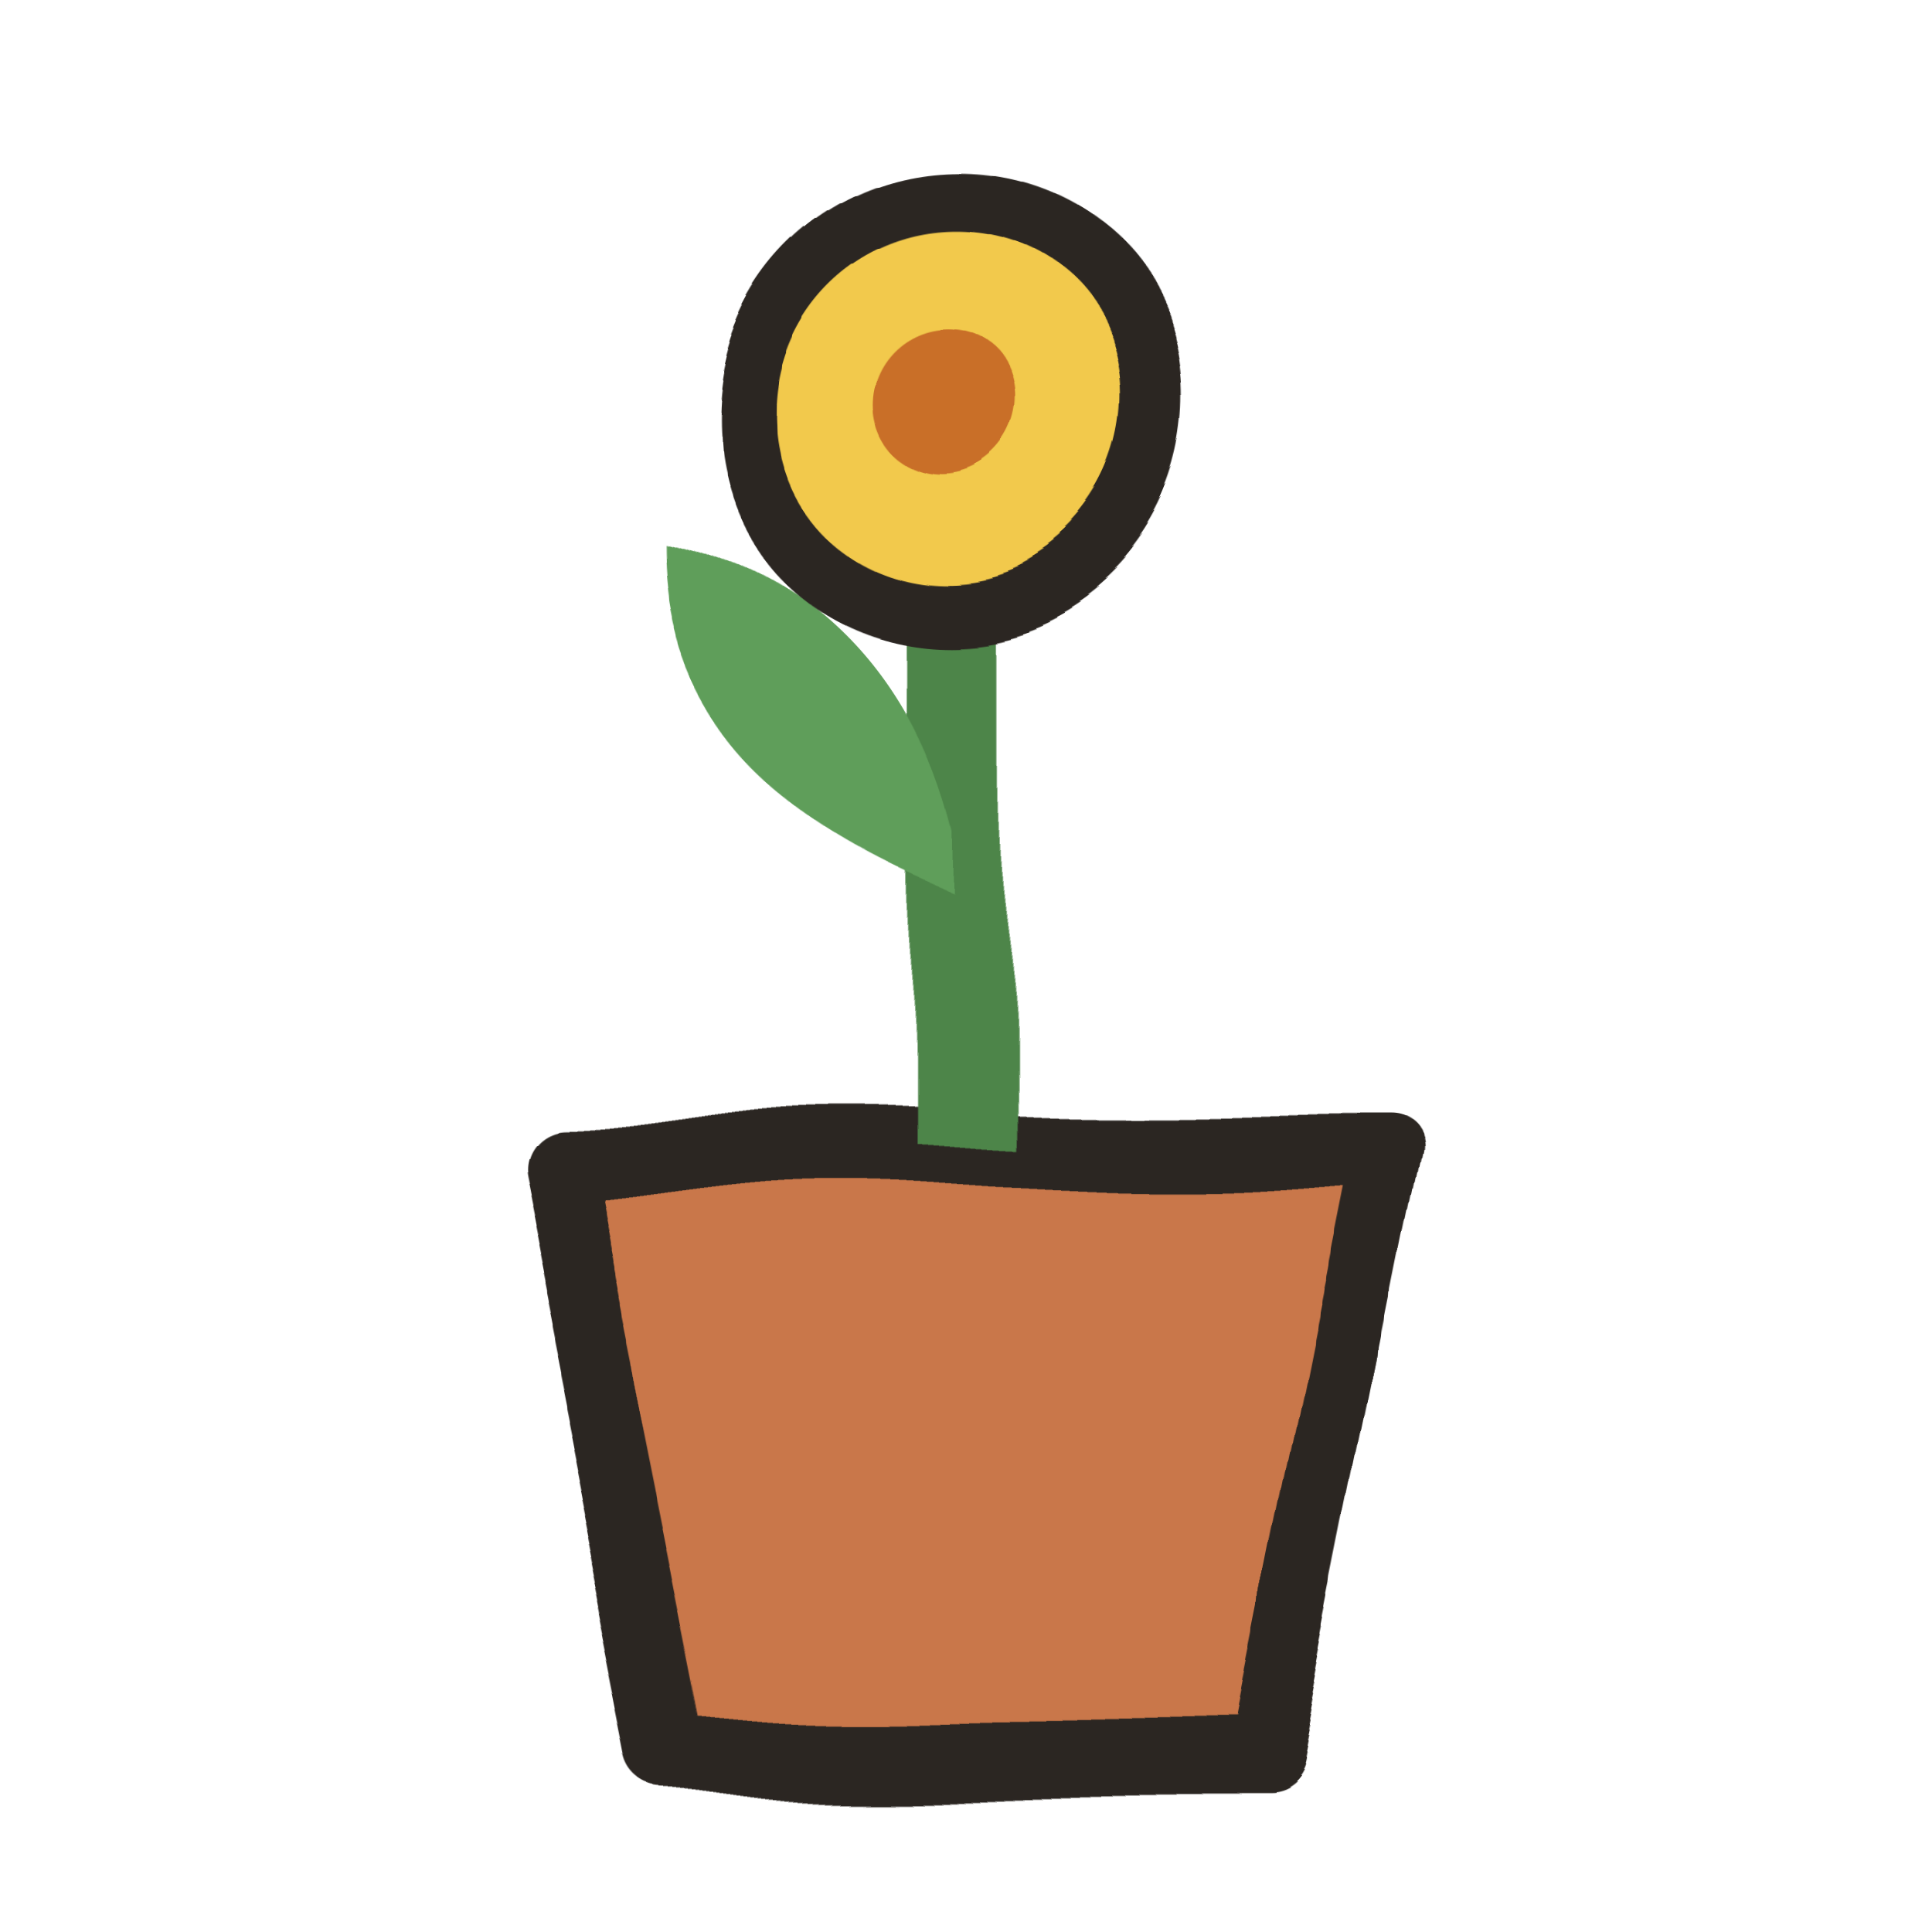
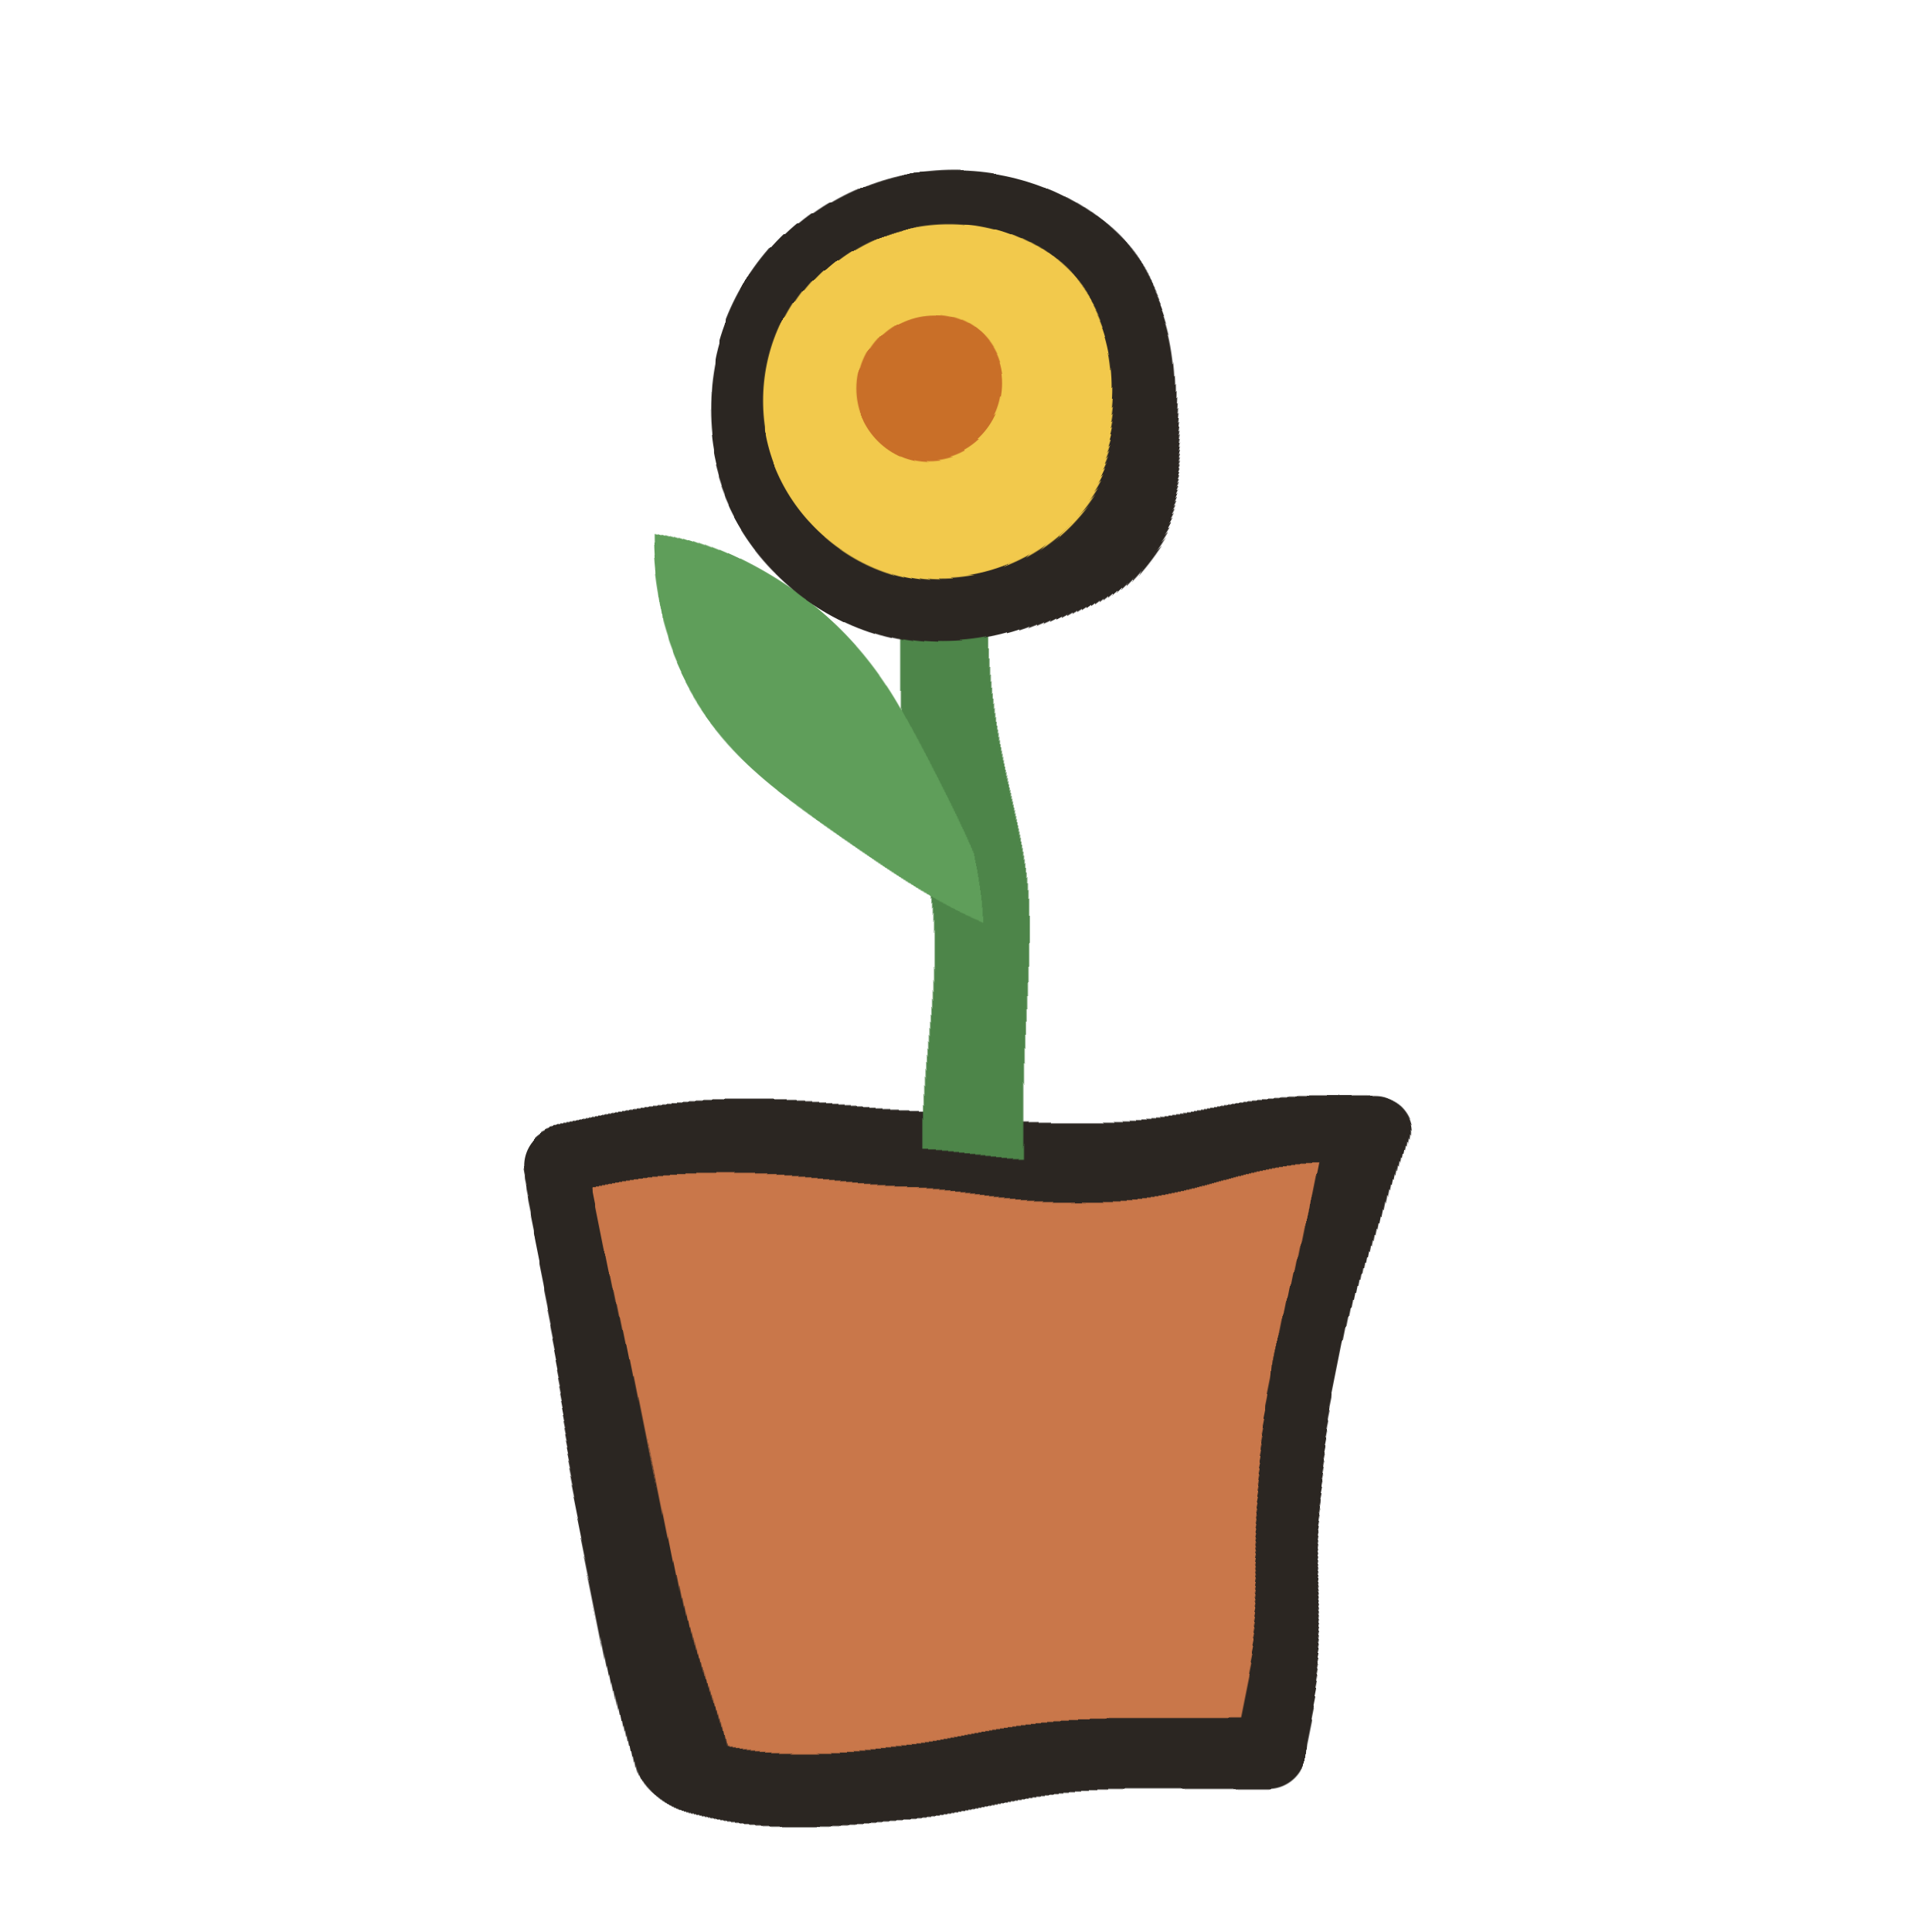
<svg xmlns="http://www.w3.org/2000/svg" overflow="visible" viewBox="0 0 64 64" width="64" height="64">
  <defs>
    <filter id="wobble" x="-10%" y="-10%" width="120%" height="120%">
-       <feTurbulence type="fractalNoise" baseFrequency="0.045" numOctaves="2" seed="7" />
-       <feDisplacementMap in="SourceGraphic" scale="4" />
+       <feTurbulence type="fractalNoise" baseFrequency="0.05" numOctaves="2" seed="7" />
+       <feDisplacementMap in="SourceGraphic" scale="5.5" />
    </filter>
  </defs>
  <g filter="url(#wobble)">
    <path d="M18 38 L46 38 L42 58 L22 58 Z" fill="#c9774a" stroke="#2b2622" stroke-width="2.5" stroke-linejoin="round" />
    <path d="M32 38 L32 20" stroke="#4d8549" stroke-width="3" />
    <path d="M32 30 Q22 26 22 18 Q30 20 32 28" fill="#5f9e5a" />
    <circle cx="32" cy="14" r="7" fill="#f2c94c" stroke="#2b2622" stroke-width="2" />
    <circle cx="32" cy="14" r="2.5" fill="#c96f28" />
  </g>
</svg>
